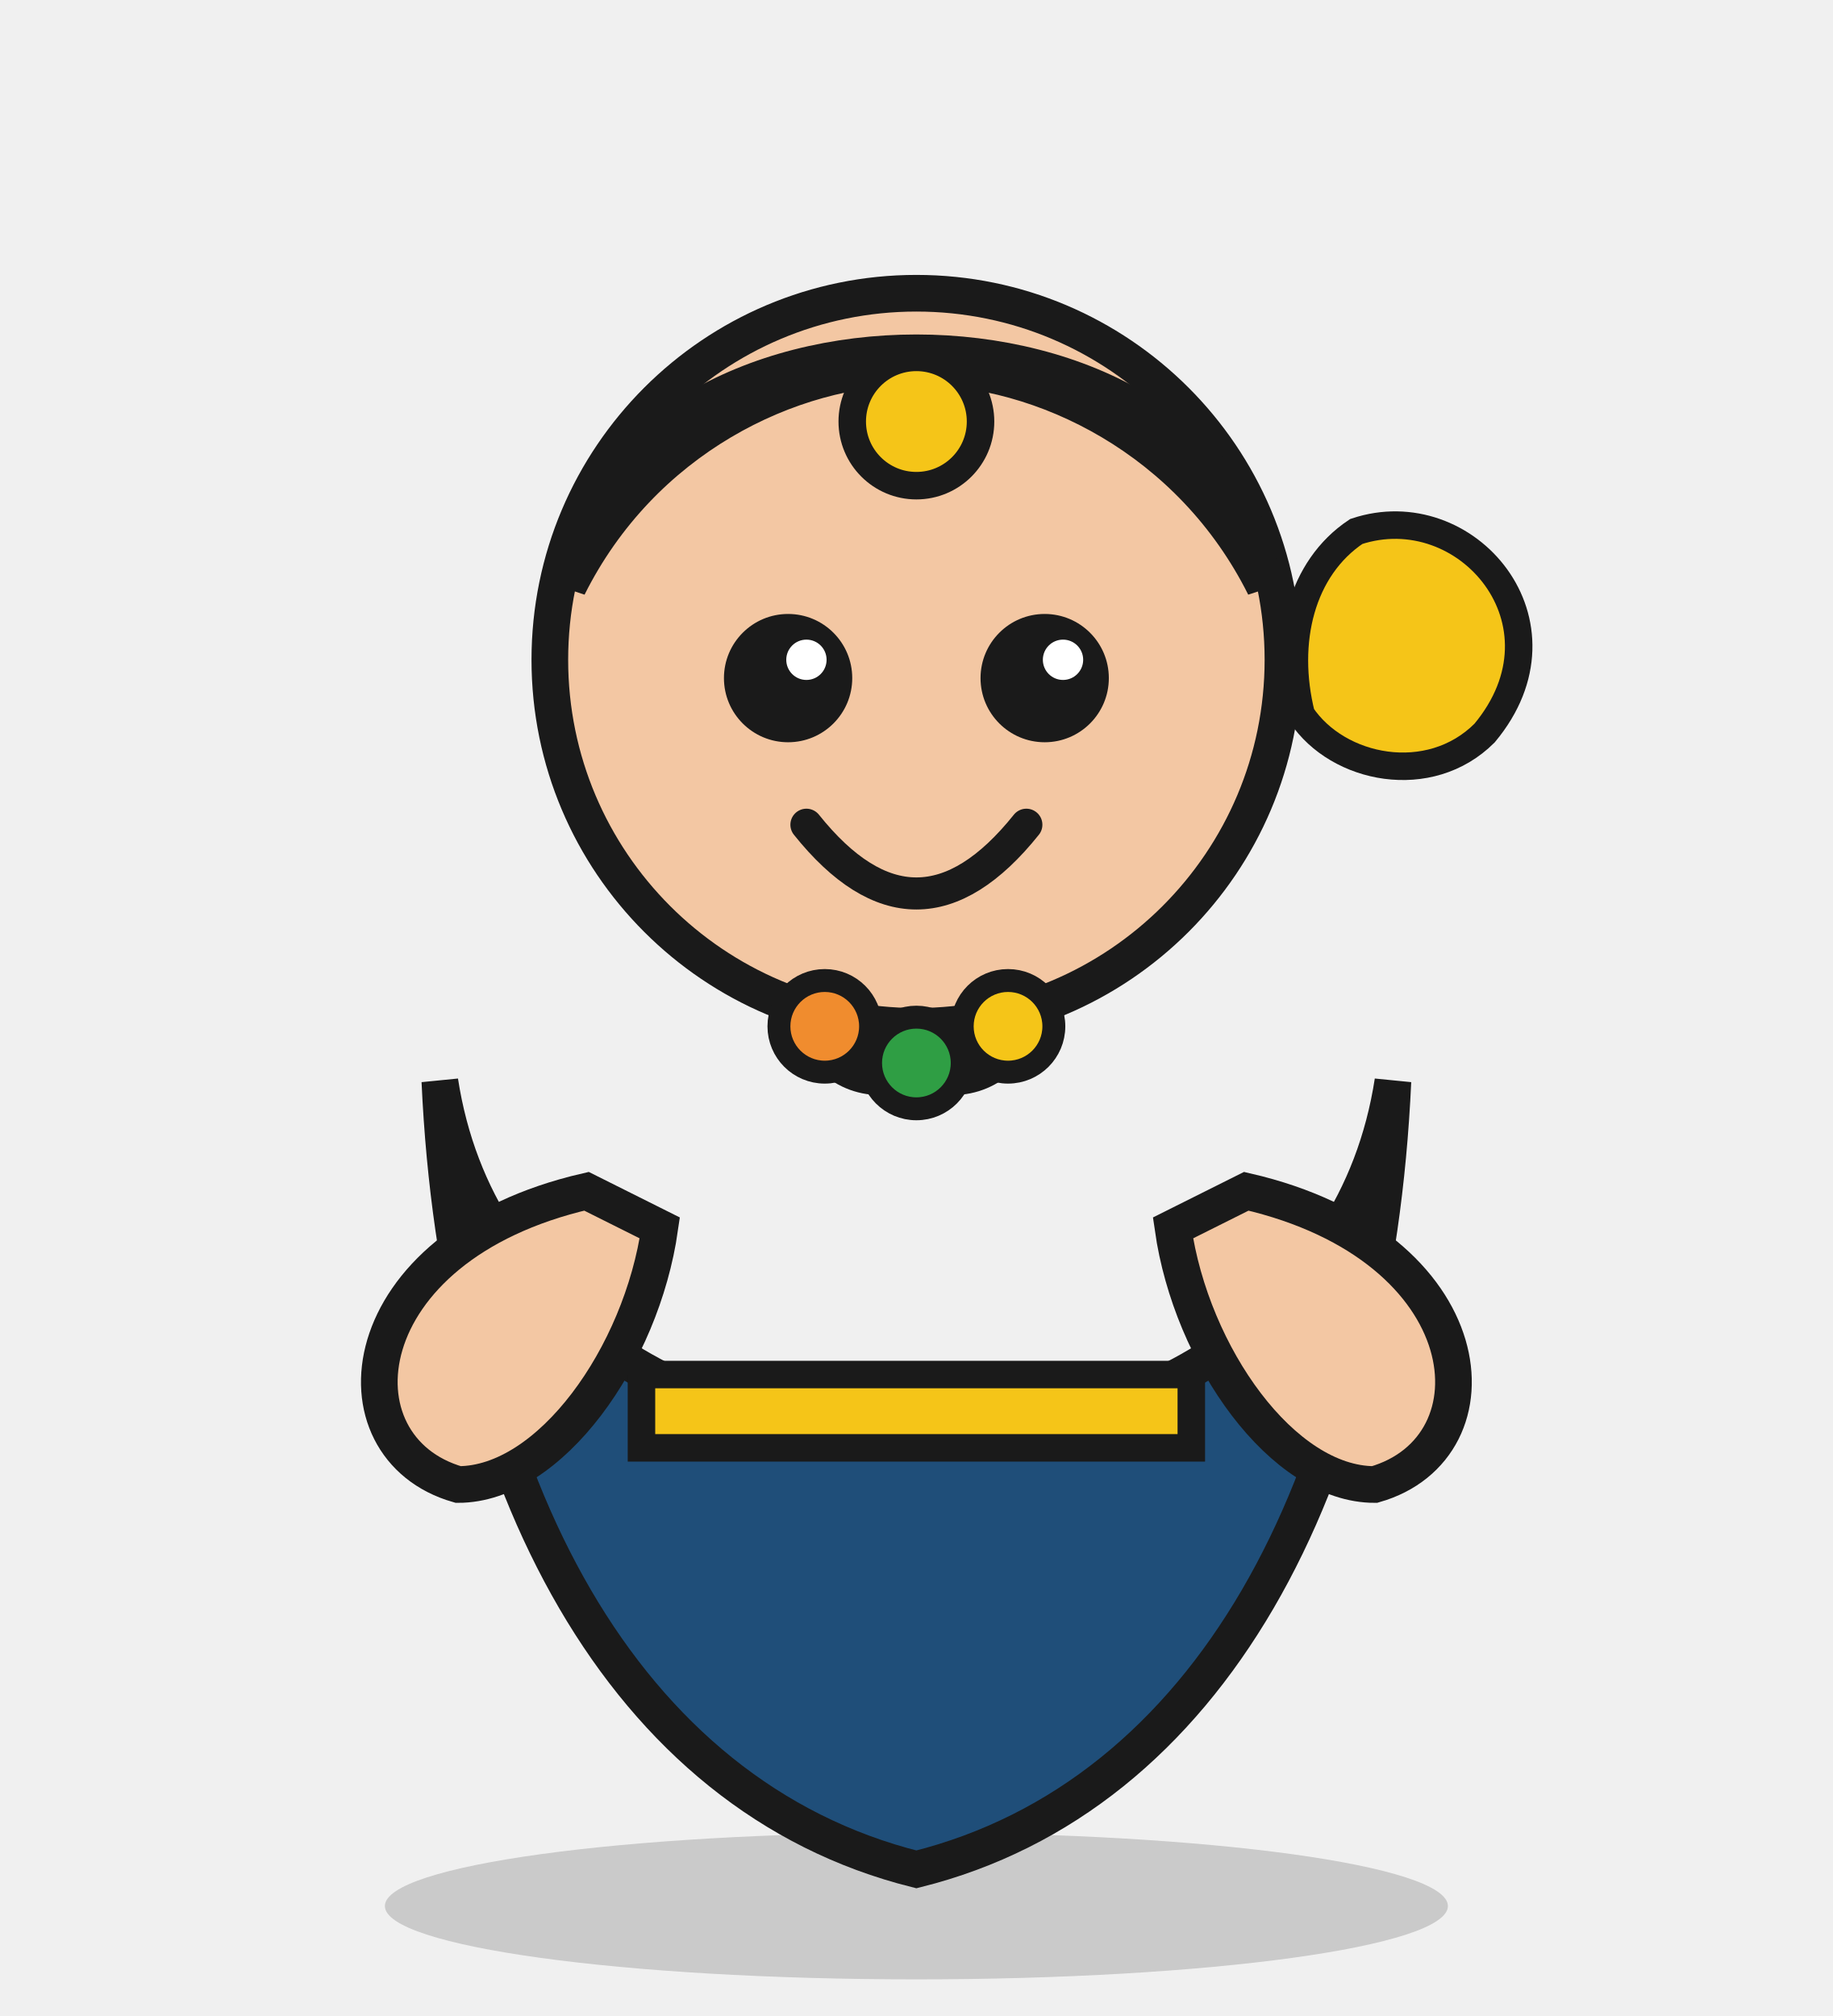
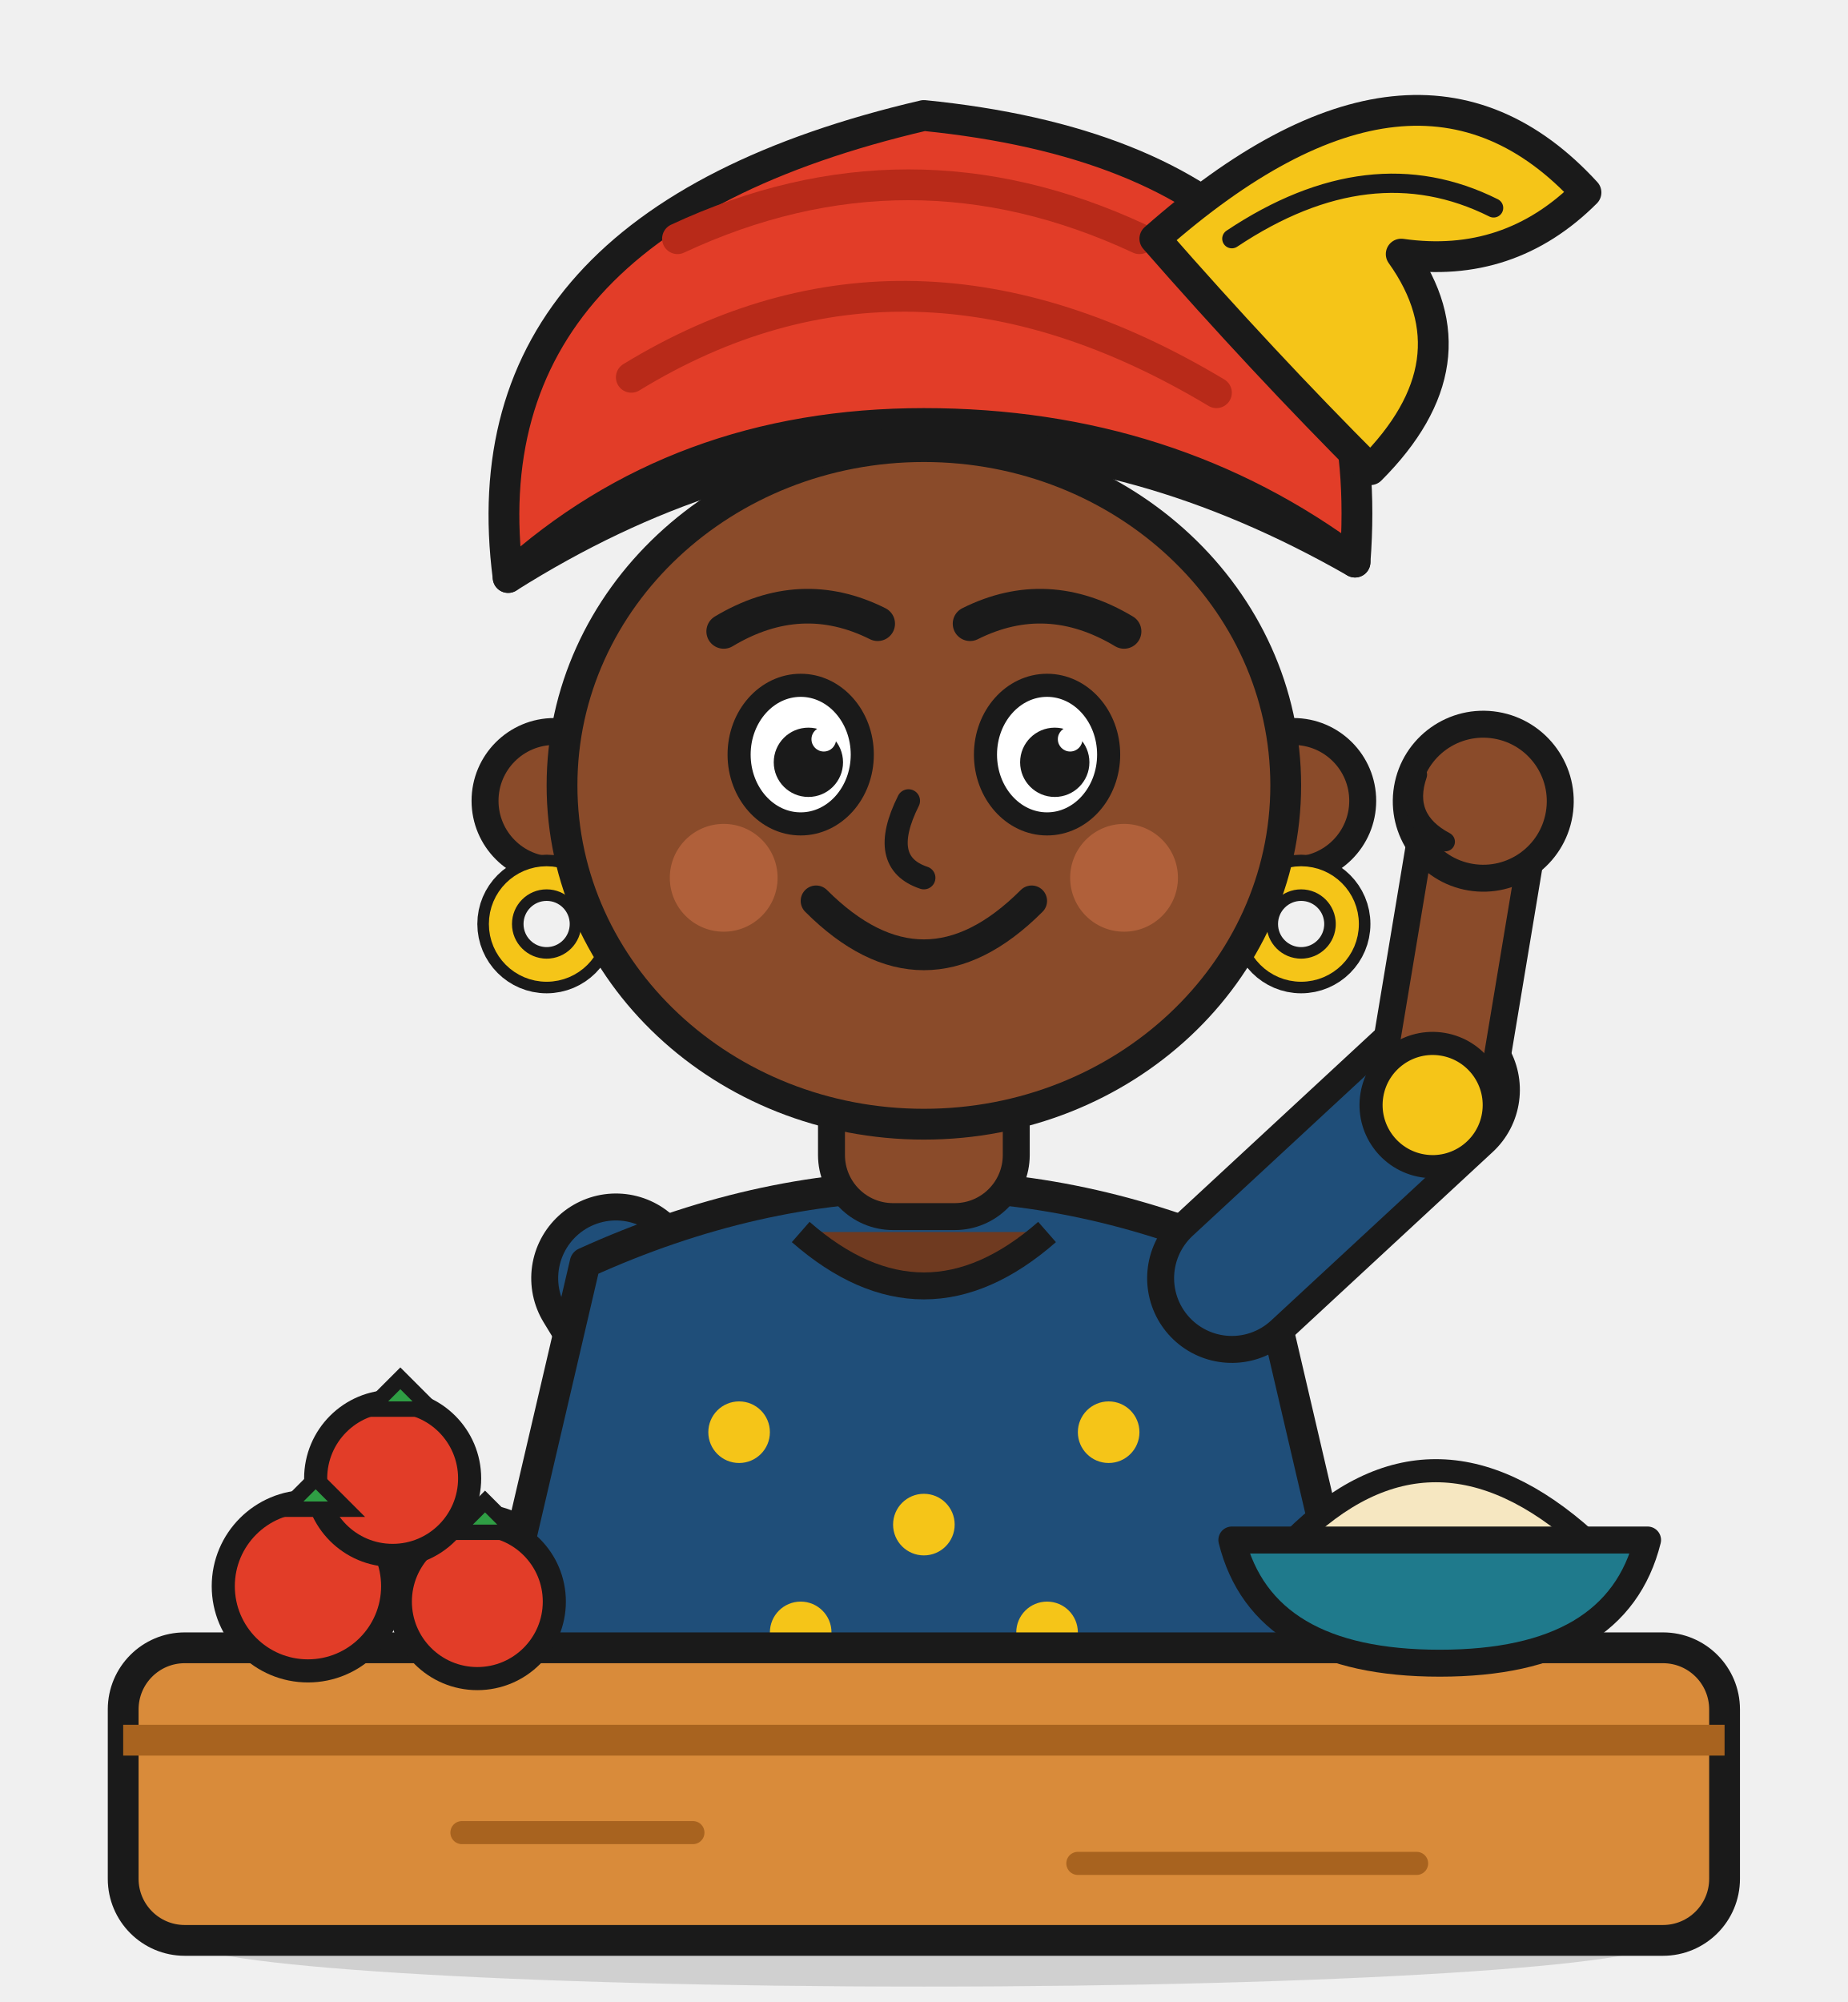
- <svg xmlns="http://www.w3.org/2000/svg" viewBox="0 0 200 220">
-   <ellipse cx="100" cy="208" rx="58" ry="8" fill="#1A1A1A" opacity="0.18" />
-   <path d="M48 118c8 52 96 52 104 0c-2 44-20 78-52 86c-32-8-50-42-52-86z" fill="#1F4E79" stroke="#1A1A1A" stroke-width="4" />
-   <path d="M70 150h60v8H70z" fill="#F5C518" stroke="#1A1A1A" stroke-width="3" />
-   <path d="M64 130c-26 6-28 28-14 32c10 0 20-14 22-28z" fill="#F3C7A3" stroke="#1A1A1A" stroke-width="4" />
-   <path d="M136 130c26 6 28 28 14 32c-10 0-20-14-22-28z" fill="#F3C7A3" stroke="#1A1A1A" stroke-width="4" />
-   <rect x="88" y="96" width="24" height="22" rx="8" fill="#F3C7A3" stroke="#1A1A1A" stroke-width="3" />
-   <circle cx="100" cy="72" r="40" fill="#F3C7A3" stroke="#1A1A1A" stroke-width="4" />
-   <path d="M62 64c6-34 70-34 76 0c-8-16-24-24-38-24S70 48 62 64z" fill="#E23D28" stroke="#1A1A1A" stroke-width="4" />
-   <path d="M148 58c12-4 24 10 14 22c-6 6-16 4-20-2c-2-8 0-16 6-20z" fill="#F5C518" stroke="#1A1A1A" stroke-width="3" />
-   <circle cx="100" cy="46" r="7" fill="#F5C518" stroke="#1A1A1A" stroke-width="3" />
-   <circle cx="86" cy="74" r="7" fill="#1A1A1A" />
-   <circle cx="114" cy="74" r="7" fill="#1A1A1A" />
-   <circle cx="88" cy="72" r="2.2" fill="#fff" />
-   <circle cx="116" cy="72" r="2.2" fill="#fff" />
-   <path d="M88 90c8 10 16 10 24 0" fill="none" stroke="#1A1A1A" stroke-width="3.5" stroke-linecap="round" />
-   <circle cx="90" cy="112" r="5" fill="#F08C2E" stroke="#1A1A1A" stroke-width="2.5" />
-   <circle cx="100" cy="116" r="5" fill="#2F9E44" stroke="#1A1A1A" stroke-width="2.5" />
-   <circle cx="110" cy="112" r="5" fill="#F5C518" stroke="#1A1A1A" stroke-width="2.5" />
+ <svg xmlns="http://www.w3.org/2000/svg" viewBox="0 0 240 260" width="240" height="260" role="img" aria-label="Ada the market trader. Tell me the price. I go check am">
+   <ellipse cx="120" cy="252" rx="96" ry="6" fill="#1a1a1a" opacity="0.15" />
+   <g transform="translate(0 0)">
+     <g transform="translate(80 166) rotate(-31.32834)">
+       <line x1="0" y1="0" x2="0" y2="36" stroke="#1a1a1a" stroke-width="22" stroke-linecap="round" />
+       <line x1="0" y1="0" x2="0" y2="36" stroke="#1f4e79" stroke-width="15" stroke-linecap="round" />
+       <g transform="translate(0 36) rotate(105.5437)">
+         <line x1="0" y1="0" x2="0" y2="34" stroke="#1a1a1a" stroke-width="18" stroke-linecap="round" />
+         <line x1="0" y1="0" x2="0" y2="34" stroke="#8a4b2a" stroke-width="11" stroke-linecap="round" />
+         <circle cx="0" cy="-2" r="8" fill="#f5c518" stroke="#1a1a1a" stroke-width="3" />
+         <g transform="translate(0 38)">
+           <circle cx="0" cy="0" r="10" fill="#8a4b2a" stroke="#1a1a1a" stroke-width="3.5" />
+           <path d="M-4 -6 q-6 2 -5 8" fill="none" stroke="#1a1a1a" stroke-width="2.5" stroke-linecap="round" />
+           <g transform="rotate(-74.2154)" />
+         </g>
+       </g>
+     </g>
+     <path d="M76 164 q44 -20 88 0 l14 60 h-116 z" fill="#1f4e79" stroke="#1a1a1a" stroke-width="4" stroke-linejoin="round" />
+     <g fill="#f5c518">
+       <circle cx="96" cy="186" r="4" />
+       <circle cx="120" cy="198" r="4" />
+       <circle cx="144" cy="186" r="4" />
+       <circle cx="104" cy="212" r="4" />
+       <circle cx="136" cy="212" r="4" />
+     </g>
+     <path d="M104 160 q16 14 32 0" fill="#6f3a20" stroke="#1a1a1a" stroke-width="3.5" />
+     <g transform="rotate(0 120 140)">
+       <rect x="108" y="132" width="24" height="26" rx="8" fill="#8a4b2a" stroke="#1a1a1a" stroke-width="3.5" />
+       <circle cx="72" cy="104" r="9" fill="#8a4b2a" stroke="#1a1a1a" stroke-width="3.5" />
+       <circle cx="168" cy="104" r="9" fill="#8a4b2a" stroke="#1a1a1a" stroke-width="3.5" />
+       <circle cx="71" cy="120" r="6" fill="none" stroke="#1a1a1a" stroke-width="6" />
+       <circle cx="71" cy="120" r="6" fill="none" stroke="#f5c518" stroke-width="3" />
+       <circle cx="169" cy="120" r="6" fill="none" stroke="#1a1a1a" stroke-width="6" />
+       <circle cx="169" cy="120" r="6" fill="none" stroke="#f5c518" stroke-width="3" />
+       <ellipse cx="120" cy="102" rx="47" ry="44" fill="#8a4b2a" stroke="#1a1a1a" stroke-width="4" />
+       <circle cx="94" cy="114" r="7" fill="#b0603a" />
+       <circle cx="146" cy="114" r="7" fill="#b0603a" />
+       <path d="M118 104 q-4 8 2 10" fill="none" stroke="#1a1a1a" stroke-width="3" stroke-linecap="round" />
+       <g fill="none" stroke="#1a1a1a" stroke-width="4.5" stroke-linecap="round">
+         <path d="M94 82 q10 -6 20 -1" />
+         <path d="M126 81 q10 -5 20 1" />
+       </g>
+       <g>
+         <ellipse cx="104" cy="98" rx="8" ry="9" fill="#fff" stroke="#1a1a1a" stroke-width="3" />
+         <ellipse cx="136" cy="98" rx="8" ry="9" fill="#fff" stroke="#1a1a1a" stroke-width="3" />
+         <circle cx="105" cy="99" r="4.5" fill="#1a1a1a" />
+         <circle cx="137" cy="99" r="4.5" fill="#1a1a1a" />
+         <circle cx="107" cy="96" r="1.6" fill="#fff" />
+         <circle cx="139" cy="96" r="1.6" fill="#fff" />
+       </g>
+       <path d="M106 117 q14 14 28 0" fill="none" stroke="#1a1a1a" stroke-width="4" stroke-linecap="round" />
+       <g transform="translate(0 -9)">
+         <path d="M66 84 q-6 -46 54 -60 q60 6 56 58 q-24 -18 -56 -18 q-32 0 -54 20 z" fill="#e23d28" stroke="#1a1a1a" stroke-width="4" stroke-linejoin="round" />
+         <g fill="none" stroke="#b82a19" stroke-width="4" stroke-linecap="round">
+           <path d="M82 58 q36 -22 76 2" />
+           <path d="M88 40 q30 -14 60 0" />
+         </g>
+         <path d="M150 40 q34 -30 56 -6 q-10 10 -24 8 q10 14 -4 28 q-14 -14 -28 -30z" fill="#f5c518" stroke="#1a1a1a" stroke-width="4" stroke-linejoin="round" />
+         <path d="M160 40 q18 -12 34 -4" fill="none" stroke="#1a1a1a" stroke-width="2.5" stroke-linecap="round" />
+         <path d="M66 84 q54 -34 110 -2" fill="none" stroke="#1a1a1a" stroke-width="4" stroke-linecap="round" />
+       </g>
+     </g>
+     <g>
+       <rect x="16" y="214" width="208" height="38" rx="8" fill="#d98b3a" stroke="#1a1a1a" stroke-width="4" />
+       <path d="M16 226 h208" stroke="#a8631f" stroke-width="4" />
+       <path d="M60 238 h30 M140 242 h44" stroke="#a8631f" stroke-width="3" stroke-linecap="round" />
+       <g stroke="#1a1a1a" stroke-width="3">
+         <circle cx="40" cy="206" r="11" fill="#e23d28" />
+         <circle cx="62" cy="208" r="10" fill="#e23d28" />
+         <circle cx="51" cy="192" r="10" fill="#e23d28" />
+       </g>
+       <g fill="#2f9e44" stroke="#1a1a1a" stroke-width="2">
+         <path d="M37 196 l4 -4 l4 4z" />
+         <path d="M59 199 l4 -4 l4 4z" />
+         <path d="M48 183 l4 -4 l4 4z" />
+       </g>
+       <path d="M168 200 q18 -18 38 0 z" fill="#f6e7c1" stroke="#1a1a1a" stroke-width="3" stroke-linejoin="round" />
+       <path d="M160 200 h54 q-4 16 -27 16 q-23 0 -27 -16z" fill="#1f7a8c" stroke="#1a1a1a" stroke-width="3.5" stroke-linejoin="round" />
+     </g>
+     <g transform="translate(160 166) rotate(-132.8053)">
+       <line x1="0" y1="0" x2="0" y2="36" stroke="#1a1a1a" stroke-width="22" stroke-linecap="round" />
+       <line x1="0" y1="0" x2="0" y2="36" stroke="#1f4e79" stroke-width="15" stroke-linecap="round" />
+       <g transform="translate(0 36) rotate(-37.73501)">
+         <line x1="0" y1="0" x2="0" y2="34" stroke="#1a1a1a" stroke-width="18" stroke-linecap="round" />
+         <line x1="0" y1="0" x2="0" y2="34" stroke="#8a4b2a" stroke-width="11" stroke-linecap="round" />
+         <circle cx="0" cy="-2" r="8" fill="#f5c518" stroke="#1a1a1a" stroke-width="3" />
+         <g transform="translate(0 38)">
+           <circle cx="0" cy="0" r="10" fill="#8a4b2a" stroke="#1a1a1a" stroke-width="3.5" />
+           <path d="M4 -6 q6 2 5 8" fill="none" stroke="#1a1a1a" stroke-width="2.5" stroke-linecap="round" />
+           <g transform="rotate(170.5403)" />
+         </g>
+       </g>
+     </g>
+   </g>
</svg>
